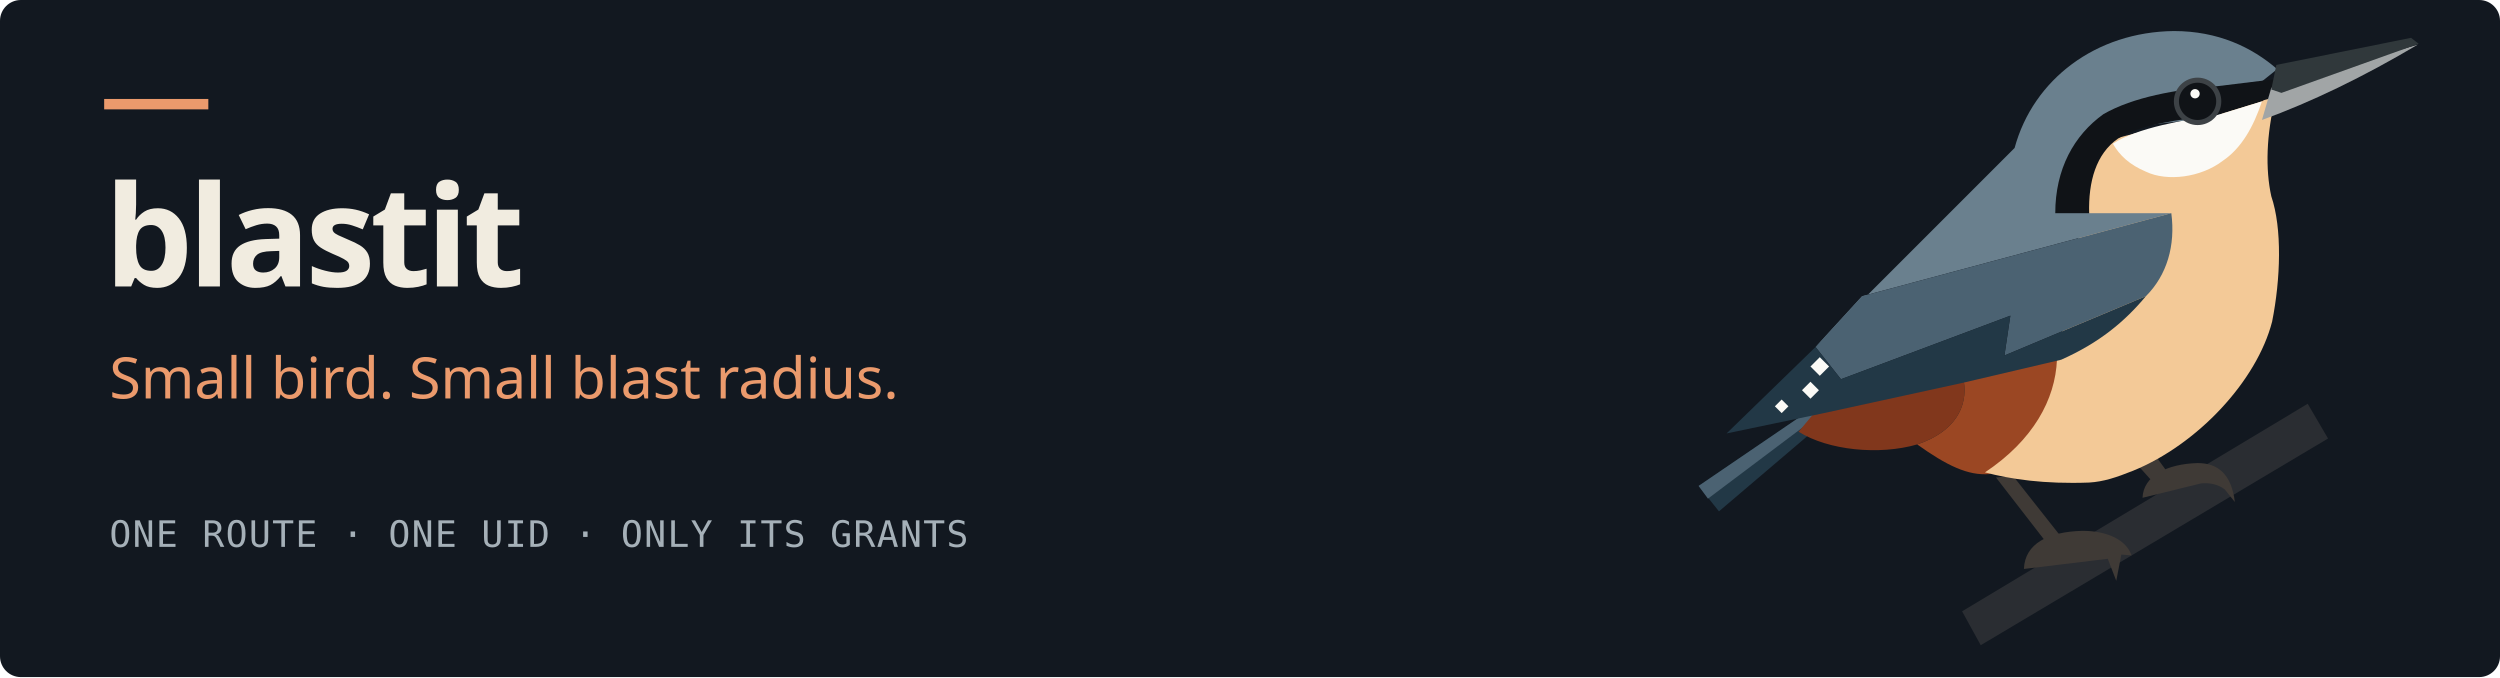
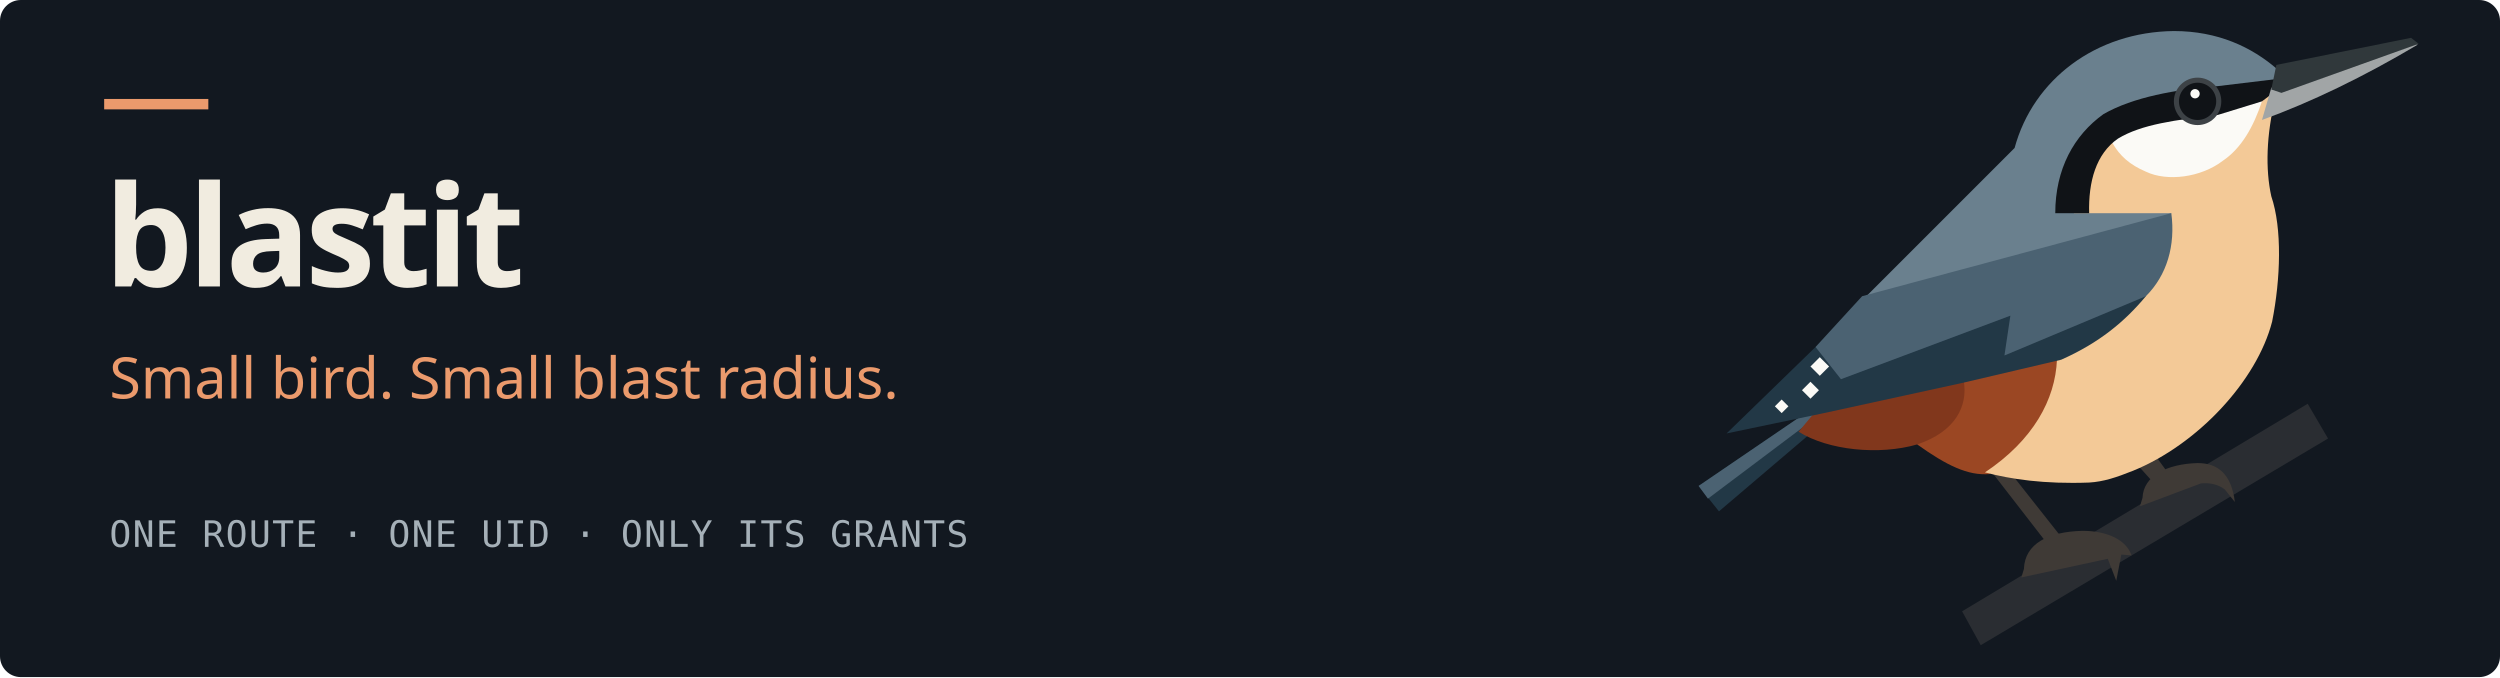
<svg xmlns="http://www.w3.org/2000/svg" width="960" height="260" viewBox="0 0 960 260" role="img" aria-labelledby="title desc">
  <rect width="960" height="260" rx="8" fill="#121820" />
  <path fill="#eb9a6c" d="M40 38h40v4H40Z" />
  <text x="40" y="110" fill="#f1ece0" font-family="system-ui, sans-serif" font-size="54" font-weight="800" letter-spacing="-2">blastit</text>
  <text x="42" y="153" fill="#eb9a6c" font-family="system-ui, sans-serif" font-size="22">Small bird. Small blast radius.</text>
  <text x="42" y="210" fill="#a5b0b8" font-family="ui-monospace, monospace" font-size="14" letter-spacing="0.5">ONE ROUTE · ONE UID · ONLY ITS GRANTS</text>
  <svg x="650" y="8" width="283" height="244" viewBox="80 155 870 750">
-     <path fill="#3f3a36" d="M438 694 L458 692 L518 768 L500 774 Z M604 678 L626 668 L642 690 L622 698 Z" />
+     <path fill="#3f3a36" d="M428.7 682 L447.8 679.1 L524 775.6 L506.2 782 Z M596.8 670 L619.6 659.2 L648.4 698.8 L629.2 706 Z" />
+     <path fill="#6a808e" d="M460 305 C482 224 556 168 648 167 C700 167 740 186 770 212 L800 205 L790 230 L764 248 L752 275 C750 300 750 330 757 362 C770 400 768 460 758 510 C740 578 672 648 598 680 C578 688 565 693 548 694 C500 696 462 690 430 682 C405 684 382 673 348 650 C300 661 245 656 215 640 L235 610 L232 540 L280 485 Z" />
    <path fill="#223846" d="M87 704 L222 612 L232 631 L111 734 Z" />
    <path fill="#4b6272" d="M87 704 L222 612 L227 622 L98 719 Z" />
-     <path fill="#81371c" d="M205 640 C240 662 300 668 345 655 C390 640 405 610 400 580 L230 610 Z" />
-     <path fill="#9b4723" d="M345 655 C380 680 405 692 430 690 C500 660 528 600 522 548 L400 580 C405 610 390 640 345 655 Z" />
-     <path fill="#f3c997" d="M768 245 C757 290 756 330 763 362 C776 400 774 460 764 510 C746 580 676 655 600 686 C580 694 565 699 548 700 C495 702 455 696 425 688 C482 650 508 602 510 555 L555 300 Z" />
-     <path fill="#6a808e" d="M548 382 L645 382 L280 480 L225 540 L460 305 C482 224 556 168 648 167 C700 167 740 186 770 212 L700 268 L600 280 L540 320 Z" />
+     <path fill="#81371c" d="M205 640 C240 662 300 668 345 655 L388 662 L425 600 L415 575 L400 575 L230 610 Z" />
+     <path fill="#9b4723" d="M345 655 C380 680 405 692 430 690 L445 680 C505 655 530 600 524 546 L400 580 C405 610 390 640 345 655 Z" />
+     <path fill="#f3c997" d="M790 228 L768 245 C757 290 756 330 763 362 C776 400 774 460 764 510 C746 580 676 655 600 686 C580 694 565 699 548 700 C495 702 455 696 425 688 C482 650 508 602 510 555 L560 470 L640 392 L645 382 L530 382 L545 300 L600 282 L700 262 L740 240 Z" />
+     <path fill="#223846" d="M120 642 L225 540 L240 535 L258 566 L463 494 L462 535 L608 478 L615 480 C590 510 560 535 515 555 L400 582 L235 618 Z" />
    <path fill="#4b6272" d="M645 382 C650 420 640 455 615 480 L448 550 L455 503 L255 578 L225 540 L280 480 Z" />
-     <path fill="#223846" d="M120 642 L225 540 L255 578 L455 503 L448 550 L615 480 C590 510 560 535 515 555 L400 582 L235 618 Z" />
    <path fill="#fbfaf6" d="M230 552 L241 563 L230 574 L219 563 Z M219 581 L229 591 L219 601 L209 591 Z M185 602 L193 610 L185 618 L177 610 Z" />
-     <path fill="#101317" d="M790 221 L700 232 C650 236 600 245 565 265 C530 290 508 330 508 382 L548 382 C547 345 556 312 582 294 C610 277 650 272 700 266 L752 250 Z" />
-     <path fill="#fbfaf6" d="M576 300 C605 281 660 272 700 266 L752 250 C742 280 728 305 706 320 C680 340 640 345 615 333 C596 325 584 314 576 300 Z" />
-     <path fill="#a1a5a6" d="M936 183 Q840 240 752 272 L763 234 Z" />
+     <path fill="#fbfaf6" d="M566 288 C600 268 660 262 700 256 L760 238 L752 250 C742 280 728 305 706 320 C680 340 640 345 615 333 C596 325 584 314 576 300 Z" />
+     <path fill="#101317" d="M808 219 L700 232 C650 236 600 245 565 265 C530 290 508 330 508 382 L548 382 C547 345 556 312 582 294 C610 277 650 272 700 266 L752 250 L764 241 L790 238 Z" />
+     <path fill="#a1a5a6" d="M936 183 Q840 240 752 272 L763 234 L780 228 L925 180 Z" />
    <path fill="#30383b" d="M769 207 L928 175 L937 182 L775 240 L763 236 Z" />
    <circle cx="676" cy="250" r="28" fill="#3d4246" />
    <circle cx="676" cy="250" r="22" fill="#101317" />
    <circle cx="673" cy="241" r="5.5" fill="#fbfaf6" />
    <path fill="#2a2d32" d="M398 852 L806 607 L830 648 L420 892 Z" />
-     <path fill="#3f3a36" d="M471 802 C472 772 500 758 540 757 C570 757 592 768 598 786 L586 785 L580 816 L570 790 Z M611 718 C612 692 640 678 676 677 C700 677 716 690 720 723 L708 708 C700 702 690 700 680 701 Z" />
+     <path fill="#3f3a36" d="M468 812 L471 802 C472 772 500 758 540 757 C570 757 592 768 598 786 L586 785 L580 816 L570 790 Z M608 728 L611 718 C612 692 640 678 676 677 C700 677 716 690 720 723 L708 708 C700 702 690 700 680 701 Z" />
  </svg>
</svg>
